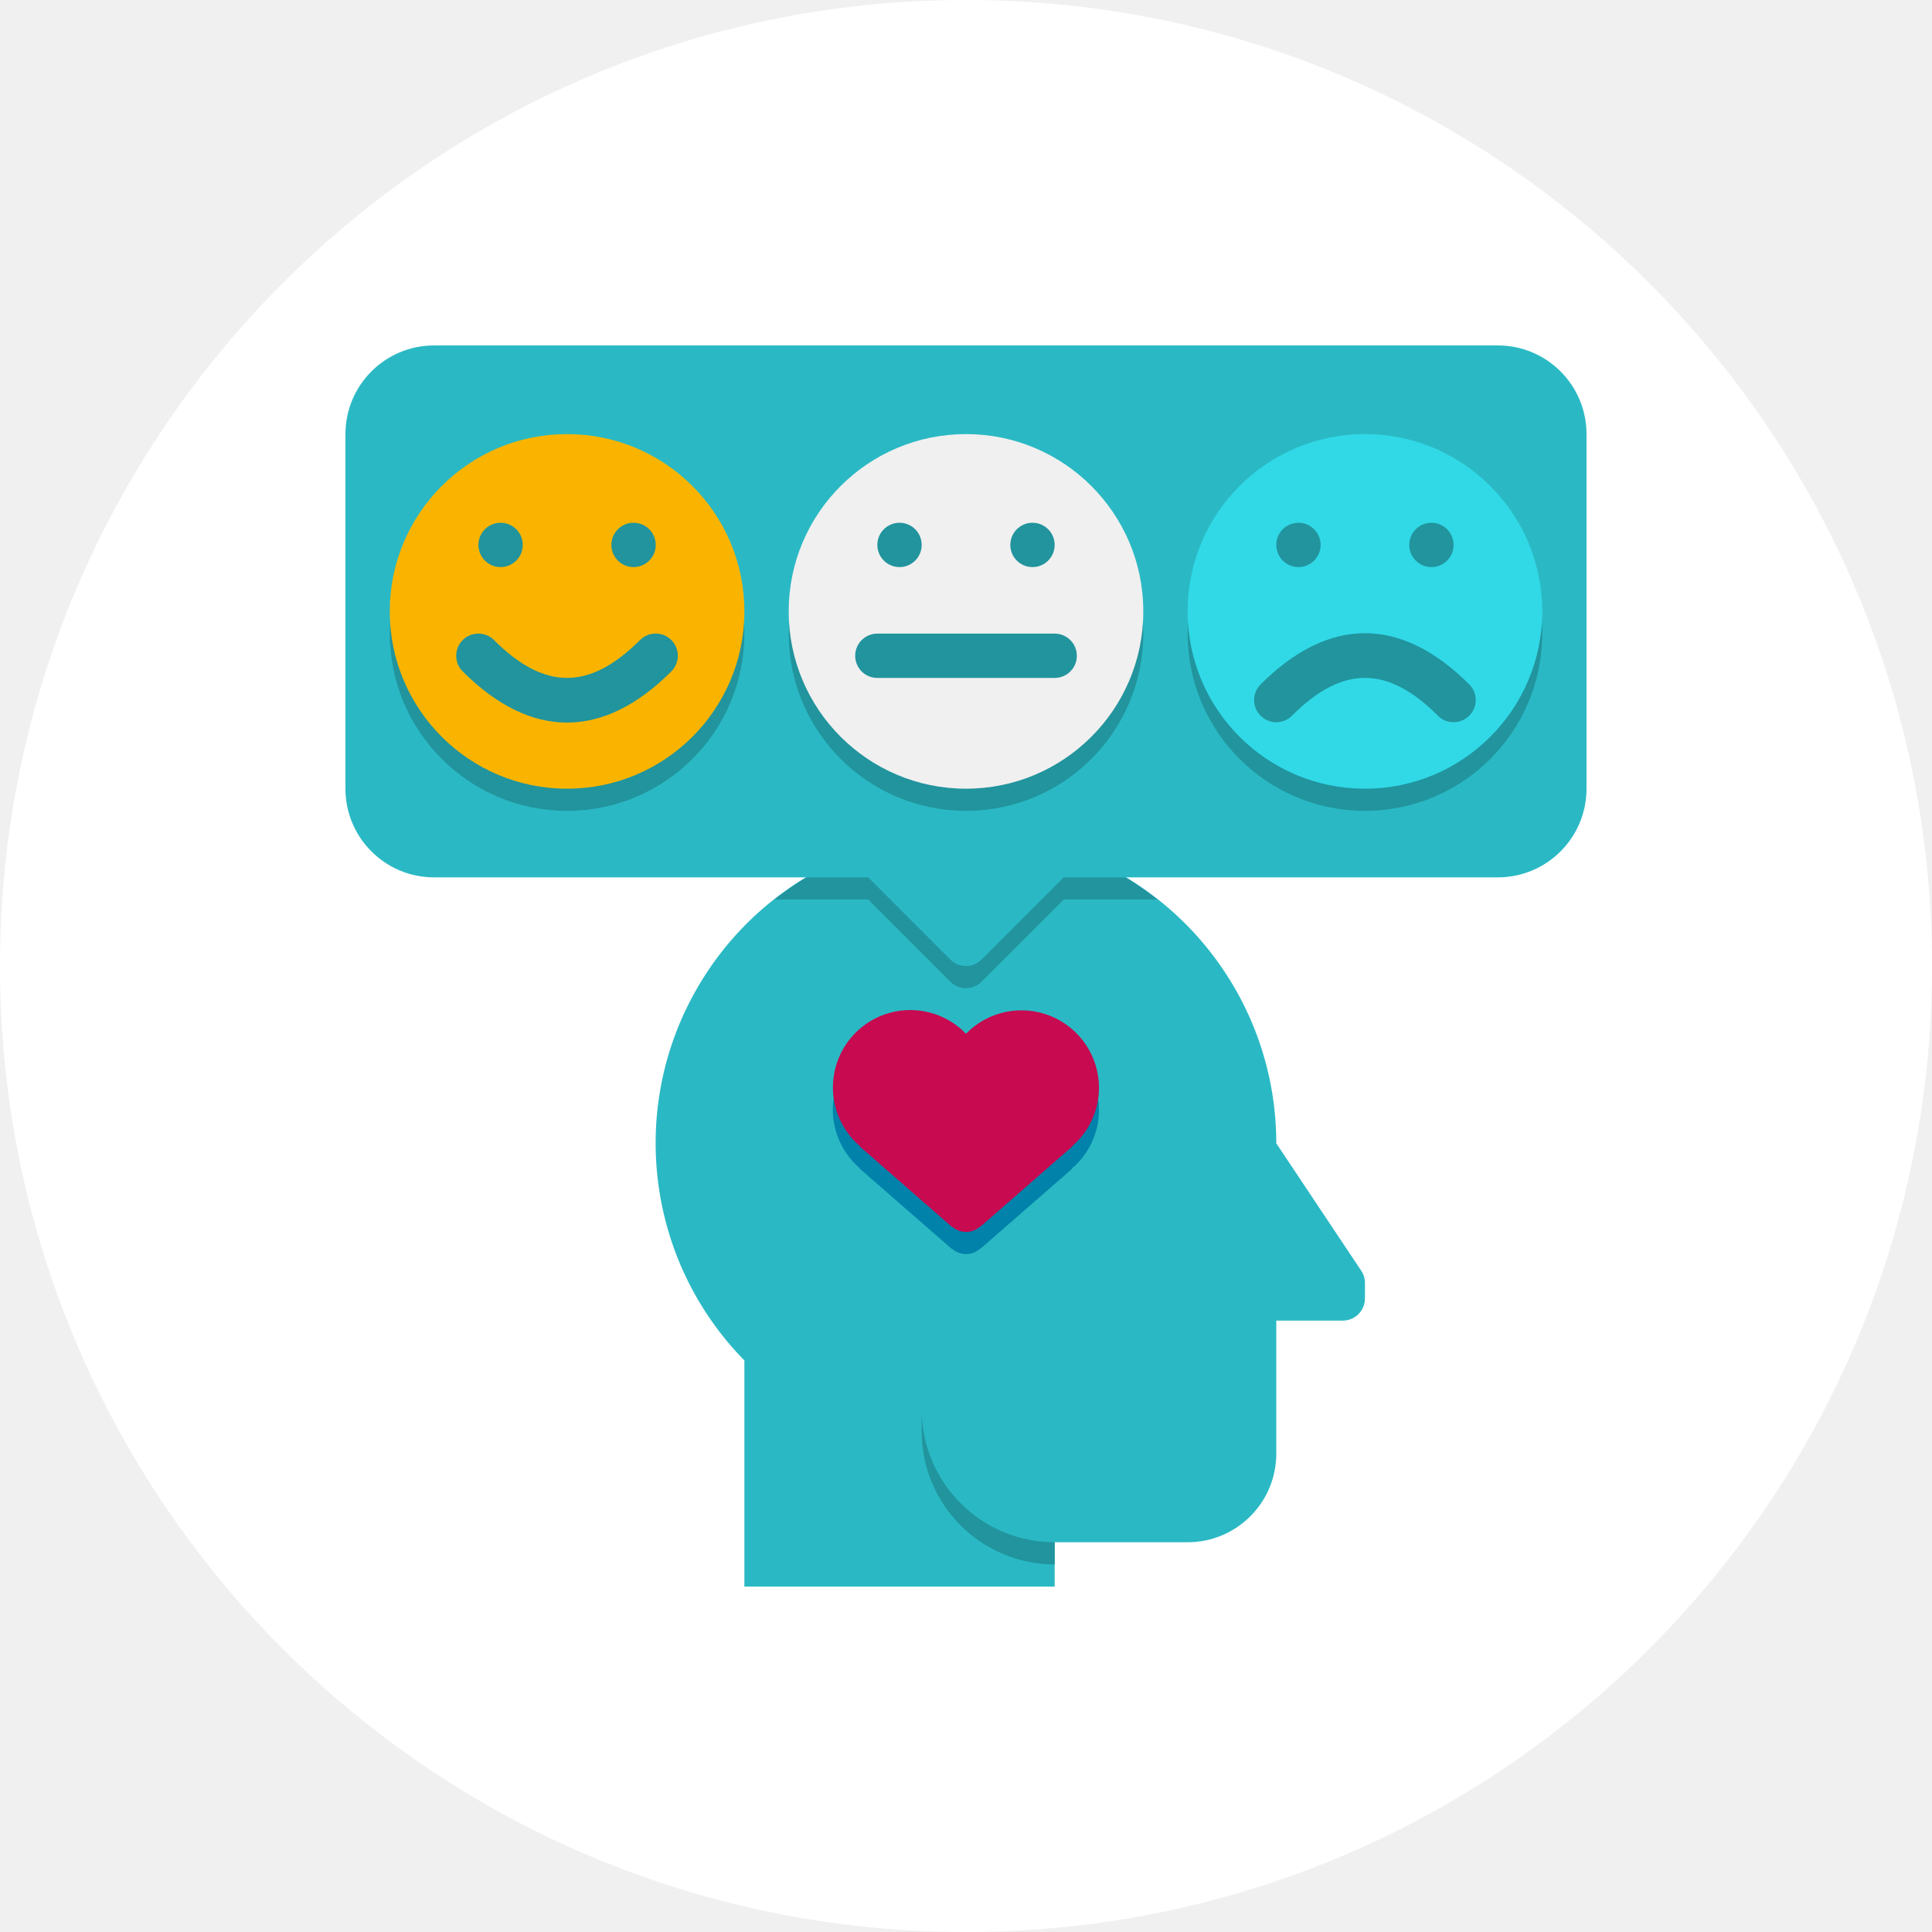
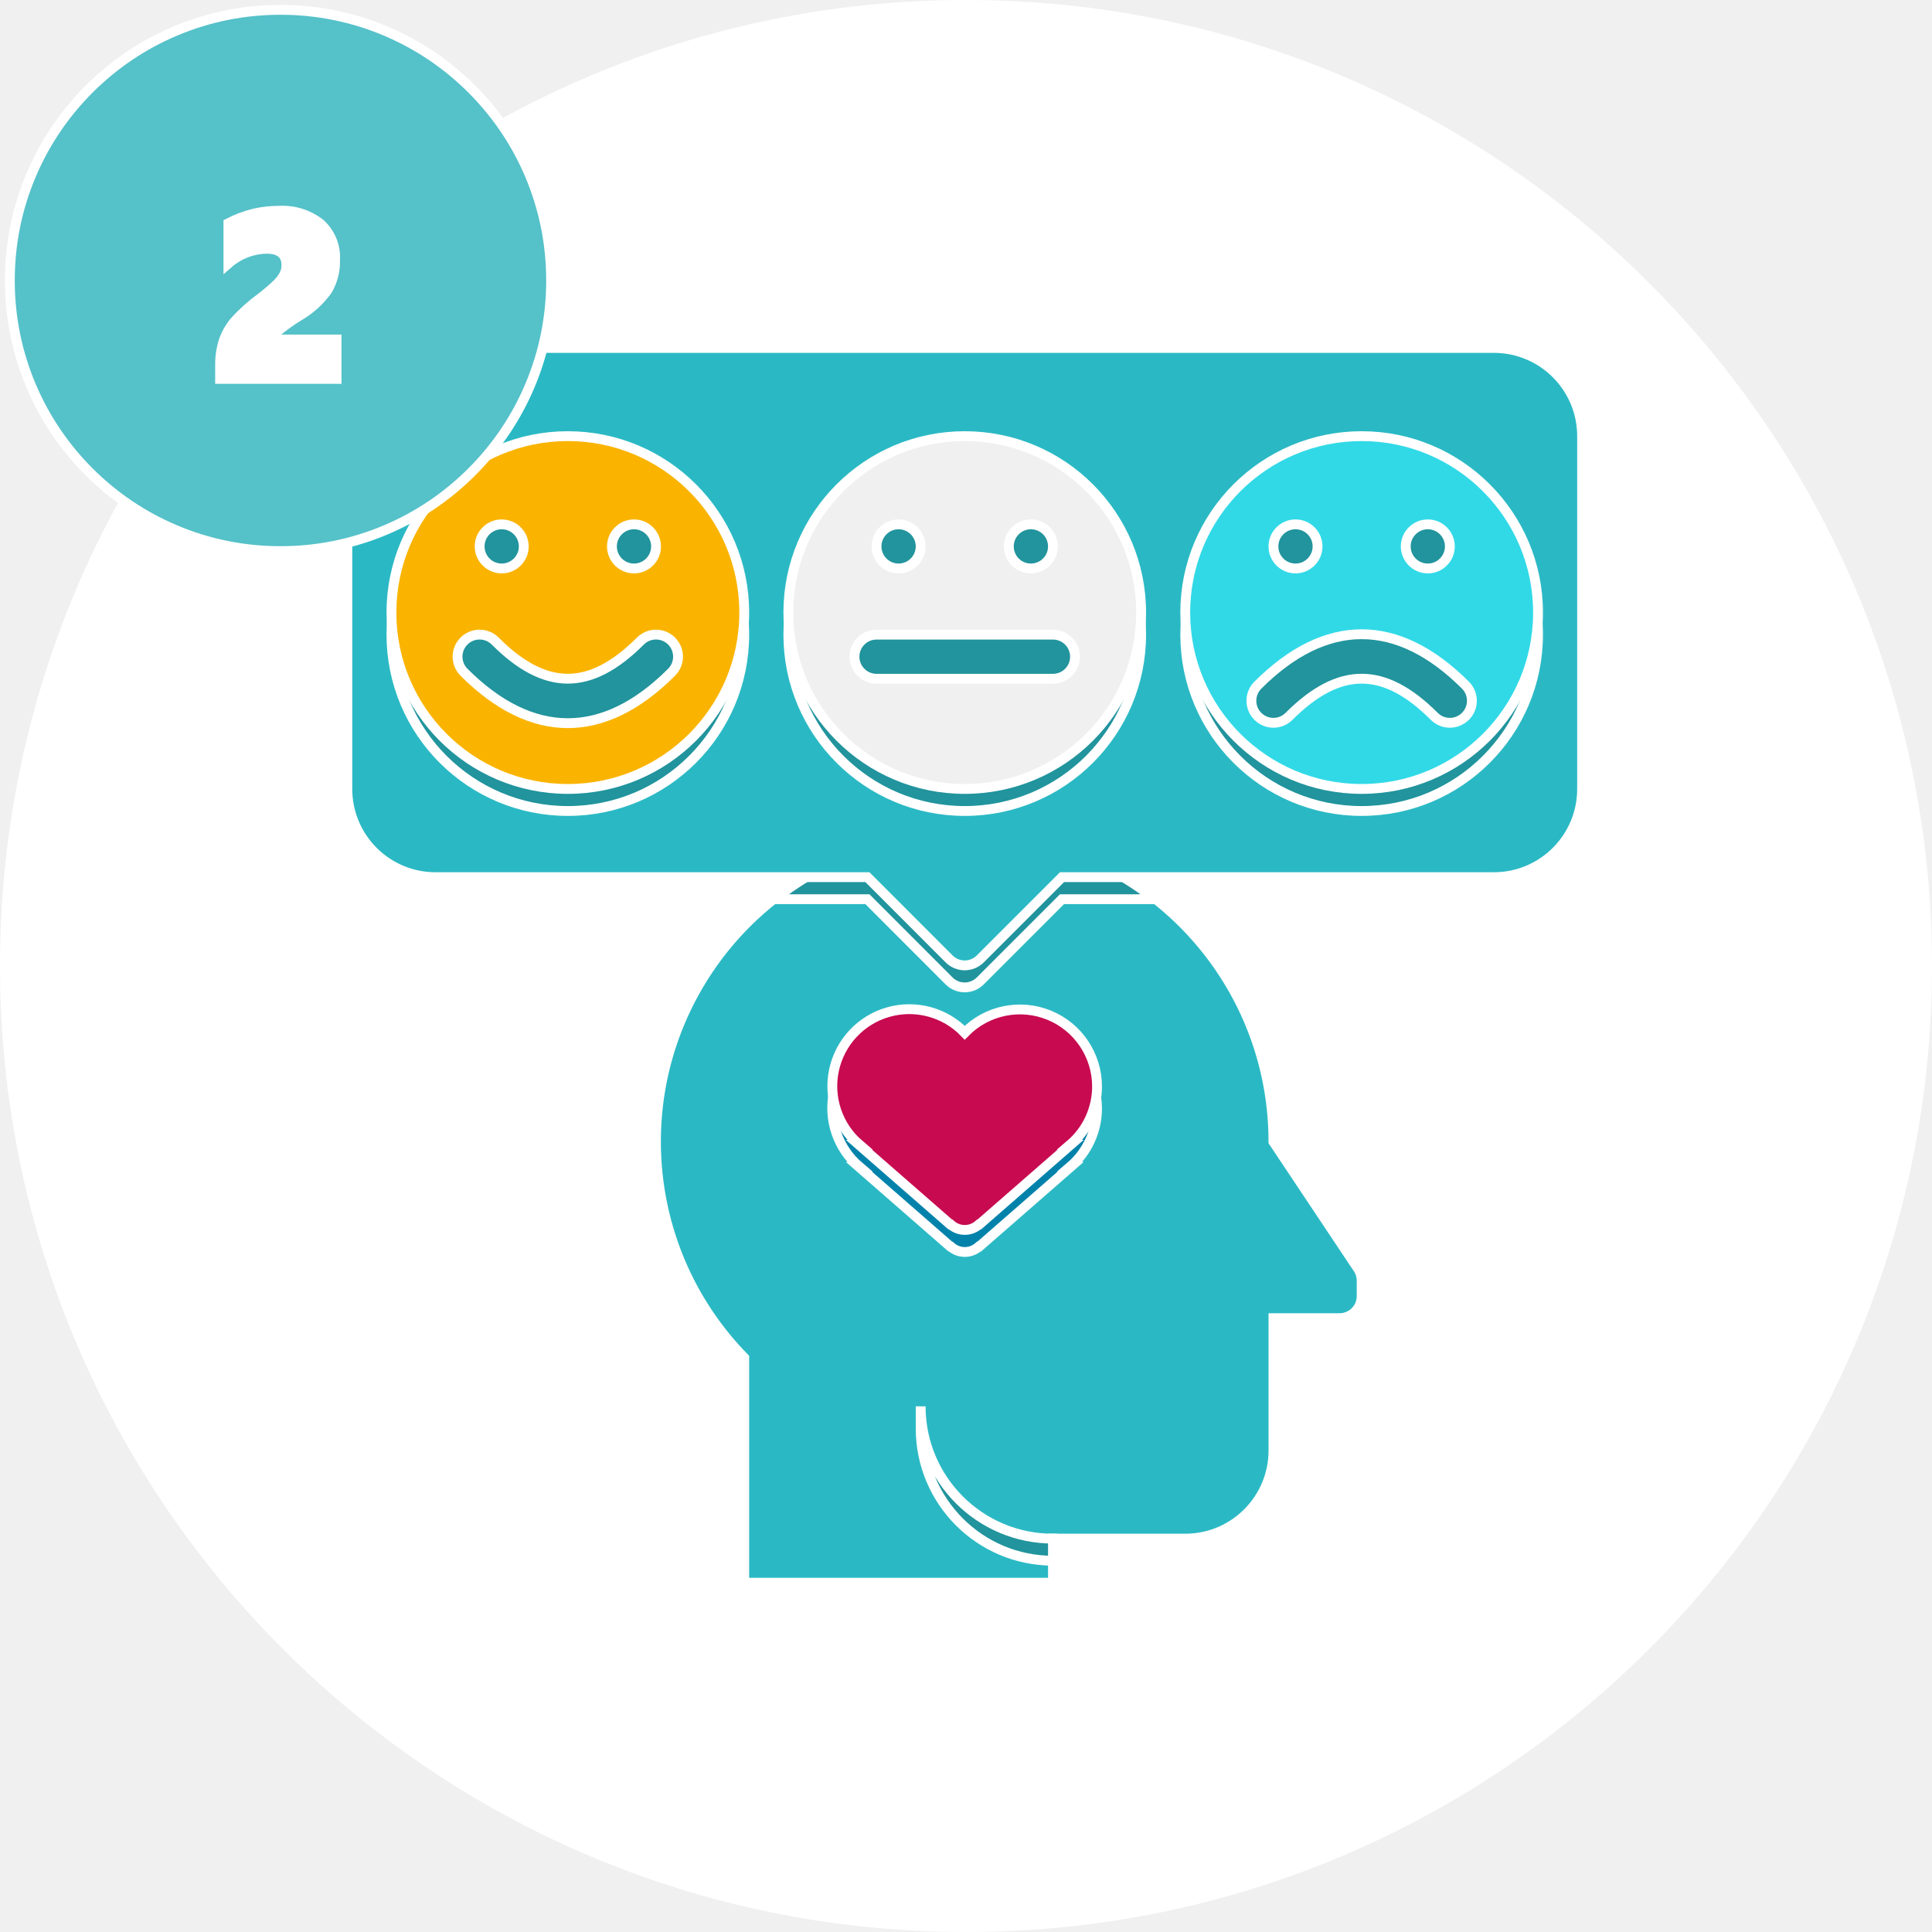
- <svg xmlns="http://www.w3.org/2000/svg" width="195.316" height="195.316" viewBox="0 0 195.316 195.316">
-   <g id="Grupo_61517" data-name="Grupo 61517" transform="translate(-118.277 -4215.964)">
-     <circle id="Elipse_4197" data-name="Elipse 4197" cx="97.658" cy="97.658" r="97.658" transform="translate(118.277 4215.964)" fill="#fff" />
-     <g id="Grupo_60529" data-name="Grupo 60529">
+ <svg xmlns="http://www.w3.org/2000/svg" width="196.316" height="196.316" viewBox="0 0 196.316 196.316">
+   <g id="Grupo_61519" data-name="Grupo 61519" transform="translate(-254.5 -4221.5)">
+     <circle id="Elipse_4197" data-name="Elipse 4197" cx="97.658" cy="97.658" r="97.658" transform="translate(255 4222)" fill="#fff" stroke="#fff" stroke-width="1" />
+     <g id="Grupo_60529" data-name="Grupo 60529" transform="translate(136.595 5.969)">
      <g id="Grupo_60503" data-name="Grupo 60503">
-         <path id="Trazado_109861" data-name="Trazado 109861" d="M255.889,4344.426l-8.586-12.879A31.372,31.372,0,1,0,193.53,4353.5v22.858H224.9v-4.481h13.443a8.963,8.963,0,0,0,8.962-8.962v-13.444h6.722a2.24,2.24,0,0,0,2.24-2.24v-1.562a2.233,2.233,0,0,0-.376-1.243Z" fill="#2ab9c4" />
+         <path id="Trazado_109861" data-name="Trazado 109861" d="M255.889,4344.426l-8.586-12.879A31.372,31.372,0,1,0,193.53,4353.5v22.858H224.9v-4.481h13.443a8.963,8.963,0,0,0,8.962-8.962v-13.444h6.722a2.24,2.24,0,0,0,2.24-2.24v-1.562a2.233,2.233,0,0,0-.376-1.243Z" fill="#2ab9c4" stroke="#fff" stroke-width="1" />
      </g>
      <g id="Grupo_60504" data-name="Grupo 60504">
-         <path id="Trazado_109862" data-name="Trazado 109862" d="M235.28,4306.9a31.181,31.181,0,0,0-38.7,0h9.465l8.3,8.306a2.241,2.241,0,0,0,3.168,0l8.306-8.306Z" fill="#21949d" />
+         <path id="Trazado_109862" data-name="Trazado 109862" d="M235.28,4306.9a31.181,31.181,0,0,0-38.7,0h9.465l8.3,8.306a2.241,2.241,0,0,0,3.168,0l8.306-8.306Z" fill="#21949d" stroke="#fff" stroke-width="1" />
      </g>
      <g id="Grupo_60506" data-name="Grupo 60506">
        <g id="Grupo_60505" data-name="Grupo 60505">
-           <path id="Trazado_109863" data-name="Trazado 109863" d="M229.379,4328.186a7.834,7.834,0,0,0-13.444-5.476,7.823,7.823,0,1,0-10.7,11.387h-.051l9.282,8.1h.043a2.13,2.13,0,0,0,2.859,0h.042l9.283-8.1h-.051A7.792,7.792,0,0,0,229.379,4328.186Z" fill="#0082aa" />
+           <path id="Trazado_109863" data-name="Trazado 109863" d="M229.379,4328.186a7.834,7.834,0,0,0-13.444-5.476,7.823,7.823,0,1,0-10.7,11.387h-.051l9.282,8.1h.043a2.13,2.13,0,0,0,2.859,0h.042l9.283-8.1h-.051A7.792,7.792,0,0,0,229.379,4328.186Z" fill="#0082aa" stroke="#fff" stroke-width="1" />
        </g>
      </g>
      <g id="Grupo_60507" data-name="Grupo 60507">
-         <path id="Trazado_109864" data-name="Trazado 109864" d="M224.9,4371.877a13.442,13.442,0,0,1-13.444-13.443v2.24a13.443,13.443,0,0,0,13.444,13.444Z" fill="#21949d" />
+         <path id="Trazado_109864" data-name="Trazado 109864" d="M224.9,4371.877a13.442,13.442,0,0,1-13.444-13.443v2.24a13.443,13.443,0,0,0,13.444,13.444Z" fill="#21949d" stroke="#fff" stroke-width="1" />
      </g>
      <g id="Grupo_60509" data-name="Grupo 60509">
        <g id="Grupo_60508" data-name="Grupo 60508">
-           <path id="Trazado_109865" data-name="Trazado 109865" d="M229.379,4325.946a7.834,7.834,0,0,0-13.444-5.476,7.822,7.822,0,1,0-10.7,11.386h-.051l9.282,8.1h.043a2.13,2.13,0,0,0,2.859,0h.042l9.283-8.1h-.051A7.79,7.79,0,0,0,229.379,4325.946Z" fill="#c80a50" />
+           <path id="Trazado_109865" data-name="Trazado 109865" d="M229.379,4325.946a7.834,7.834,0,0,0-13.444-5.476,7.822,7.822,0,1,0-10.7,11.386h-.051l9.282,8.1h.043a2.13,2.13,0,0,0,2.859,0h.042l9.283-8.1h-.051A7.79,7.79,0,0,0,229.379,4325.946Z" fill="#c80a50" stroke="#fff" stroke-width="1" />
        </g>
      </g>
      <g id="Grupo_60510" data-name="Grupo 60510">
-         <path id="Trazado_109866" data-name="Trazado 109866" d="M269.709,4250.887H162.162a8.963,8.963,0,0,0-8.962,8.962V4295.7a8.963,8.963,0,0,0,8.962,8.962h43.884l8.3,8.306a2.237,2.237,0,0,0,3.168,0l8.306-8.306h43.884a8.963,8.963,0,0,0,8.962-8.962v-35.849A8.963,8.963,0,0,0,269.709,4250.887Z" fill="#2ab9c4" />
+         <path id="Trazado_109866" data-name="Trazado 109866" d="M269.709,4250.887H162.162a8.963,8.963,0,0,0-8.962,8.962V4295.7a8.963,8.963,0,0,0,8.962,8.962h43.884l8.3,8.306a2.237,2.237,0,0,0,3.168,0l8.306-8.306h43.884a8.963,8.963,0,0,0,8.962-8.962v-35.849A8.963,8.963,0,0,0,269.709,4250.887Z" fill="#2ab9c4" stroke="#fff" stroke-width="1" />
      </g>
      <g id="Grupo_60511" data-name="Grupo 60511">
-         <circle id="Elipse_4219" data-name="Elipse 4219" cx="17.924" cy="17.924" r="17.924" transform="translate(238.341 4262.09)" fill="#21949d" />
+         <circle id="Elipse_4219" data-name="Elipse 4219" cx="17.924" cy="17.924" r="17.924" transform="translate(238.341 4262.09)" fill="#21949d" stroke="#fff" stroke-width="1" />
      </g>
      <g id="Grupo_60512" data-name="Grupo 60512">
-         <circle id="Elipse_4220" data-name="Elipse 4220" cx="17.924" cy="17.924" r="17.924" transform="translate(157.681 4262.09)" fill="#21949d" />
+         <circle id="Elipse_4220" data-name="Elipse 4220" cx="17.924" cy="17.924" r="17.924" transform="translate(157.681 4262.09)" fill="#21949d" stroke="#fff" stroke-width="1" />
      </g>
      <g id="Grupo_60513" data-name="Grupo 60513">
-         <circle id="Elipse_4221" data-name="Elipse 4221" cx="17.924" cy="17.924" r="17.924" transform="translate(198.011 4262.09)" fill="#21949d" />
+         <circle id="Elipse_4221" data-name="Elipse 4221" cx="17.924" cy="17.924" r="17.924" transform="translate(198.011 4262.09)" fill="#21949d" stroke="#fff" stroke-width="1" />
      </g>
      <g id="Grupo_60518" data-name="Grupo 60518">
        <g id="Grupo_60514" data-name="Grupo 60514">
-           <circle id="Elipse_4222" data-name="Elipse 4222" cx="17.924" cy="17.924" r="17.924" transform="translate(238.341 4259.849)" fill="#31d9e7" />
+           <circle id="Elipse_4222" data-name="Elipse 4222" cx="17.924" cy="17.924" r="17.924" transform="translate(238.341 4259.849)" fill="#31d9e7" stroke="#fff" stroke-width="1" />
        </g>
        <g id="Grupo_60515" data-name="Grupo 60515">
-           <circle id="Elipse_4223" data-name="Elipse 4223" cx="2.241" cy="2.241" r="2.241" transform="translate(247.303 4268.812)" fill="#21949d" />
+           <circle id="Elipse_4223" data-name="Elipse 4223" cx="2.241" cy="2.241" r="2.241" transform="translate(247.303 4268.812)" fill="#21949d" stroke="#fff" stroke-width="1" />
        </g>
        <g id="Grupo_60516" data-name="Grupo 60516">
-           <circle id="Elipse_4224" data-name="Elipse 4224" cx="2.241" cy="2.241" r="2.241" transform="translate(260.747 4268.812)" fill="#21949d" />
+           <circle id="Elipse_4224" data-name="Elipse 4224" cx="2.241" cy="2.241" r="2.241" transform="translate(260.747 4268.812)" fill="#21949d" stroke="#fff" stroke-width="1" />
        </g>
        <g id="Grupo_60517" data-name="Grupo 60517">
-           <path id="Trazado_109867" data-name="Trazado 109867" d="M265.228,4288.976a2.231,2.231,0,0,1-1.584-.656c-5.1-5.1-9.655-5.1-14.757,0a2.24,2.24,0,0,1-3.168-3.168c6.9-6.9,14.192-6.9,21.093,0a2.24,2.24,0,0,1-1.584,3.824Z" fill="#21949d" />
+           <path id="Trazado_109867" data-name="Trazado 109867" d="M265.228,4288.976a2.231,2.231,0,0,1-1.584-.656c-5.1-5.1-9.655-5.1-14.757,0a2.24,2.24,0,0,1-3.168-3.168c6.9-6.9,14.192-6.9,21.093,0a2.24,2.24,0,0,1-1.584,3.824Z" fill="#21949d" stroke="#fff" stroke-width="1" />
        </g>
      </g>
      <g id="Grupo_60523" data-name="Grupo 60523">
        <g id="Grupo_60519" data-name="Grupo 60519">
-           <circle id="Elipse_4225" data-name="Elipse 4225" cx="17.924" cy="17.924" r="17.924" transform="translate(157.681 4259.849)" fill="#fab400" />
+           <circle id="Elipse_4225" data-name="Elipse 4225" cx="17.924" cy="17.924" r="17.924" transform="translate(157.681 4259.849)" fill="#fab400" stroke="#fff" stroke-width="1" />
        </g>
        <g id="Grupo_60520" data-name="Grupo 60520">
-           <circle id="Elipse_4226" data-name="Elipse 4226" cx="2.241" cy="2.241" r="2.241" transform="translate(166.643 4268.812)" fill="#21949d" />
+           <circle id="Elipse_4226" data-name="Elipse 4226" cx="2.241" cy="2.241" r="2.241" transform="translate(166.643 4268.812)" fill="#21949d" stroke="#fff" stroke-width="1" />
        </g>
        <g id="Grupo_60521" data-name="Grupo 60521">
-           <circle id="Elipse_4227" data-name="Elipse 4227" cx="2.241" cy="2.241" r="2.241" transform="translate(180.086 4268.812)" fill="#21949d" />
+           <circle id="Elipse_4227" data-name="Elipse 4227" cx="2.241" cy="2.241" r="2.241" transform="translate(180.086 4268.812)" fill="#21949d" stroke="#fff" stroke-width="1" />
        </g>
        <g id="Grupo_60522" data-name="Grupo 60522">
-           <path id="Trazado_109868" data-name="Trazado 109868" d="M175.6,4289.014c-3.549,0-7.1-1.725-10.546-5.175a2.24,2.24,0,0,1,3.168-3.168c5.1,5.1,9.655,5.1,14.756,0a2.24,2.24,0,0,1,3.169,3.168C182.7,4287.289,179.154,4289.014,175.6,4289.014Z" fill="#21949d" />
+           <path id="Trazado_109868" data-name="Trazado 109868" d="M175.6,4289.014c-3.549,0-7.1-1.725-10.546-5.175a2.24,2.24,0,0,1,3.168-3.168c5.1,5.1,9.655,5.1,14.756,0a2.24,2.24,0,0,1,3.169,3.168C182.7,4287.289,179.154,4289.014,175.6,4289.014Z" fill="#21949d" stroke="#fff" stroke-width="1" />
        </g>
      </g>
      <g id="Grupo_60528" data-name="Grupo 60528">
        <g id="Grupo_60524" data-name="Grupo 60524">
-           <circle id="Elipse_4228" data-name="Elipse 4228" cx="17.924" cy="17.924" r="17.924" transform="translate(198.011 4259.849)" fill="#f0f0f0" />
+           <circle id="Elipse_4228" data-name="Elipse 4228" cx="17.924" cy="17.924" r="17.924" transform="translate(198.011 4259.849)" fill="#f0f0f0" stroke="#fff" stroke-width="1" />
        </g>
        <g id="Grupo_60525" data-name="Grupo 60525">
-           <circle id="Elipse_4229" data-name="Elipse 4229" cx="2.241" cy="2.241" r="2.241" transform="translate(206.973 4268.812)" fill="#21949d" />
+           <circle id="Elipse_4229" data-name="Elipse 4229" cx="2.241" cy="2.241" r="2.241" transform="translate(206.973 4268.812)" fill="#21949d" stroke="#fff" stroke-width="1" />
        </g>
        <g id="Grupo_60526" data-name="Grupo 60526">
-           <circle id="Elipse_4230" data-name="Elipse 4230" cx="2.241" cy="2.241" r="2.241" transform="translate(220.416 4268.812)" fill="#21949d" />
+           <circle id="Elipse_4230" data-name="Elipse 4230" cx="2.241" cy="2.241" r="2.241" transform="translate(220.416 4268.812)" fill="#21949d" stroke="#fff" stroke-width="1" />
        </g>
        <g id="Grupo_60527" data-name="Grupo 60527">
-           <path id="Trazado_109869" data-name="Trazado 109869" d="M224.9,4284.5H206.973a2.24,2.24,0,0,1,0-4.481H224.9a2.24,2.24,0,0,1,0,4.481Z" fill="#21949d" />
+           <path id="Trazado_109869" data-name="Trazado 109869" d="M224.9,4284.5H206.973a2.24,2.24,0,0,1,0-4.481H224.9a2.24,2.24,0,0,1,0,4.481Z" fill="#21949d" stroke="#fff" stroke-width="1" />
        </g>
      </g>
    </g>
+     <g id="Grupo_61514" data-name="Grupo 61514" transform="translate(-450 452)">
+       <g id="Trazado_110631" data-name="Trazado 110631" transform="translate(705 3770)" fill="#55c1c9">
+         <path d="M 28 55.5 C 24.287 55.5 20.686 54.773 17.296 53.339 C 14.021 51.954 11.08 49.971 8.555 47.445 C 6.029 44.92 4.046 41.979 2.661 38.704 C 1.227 35.314 0.5 31.713 0.5 28 C 0.5 24.287 1.227 20.686 2.661 17.296 C 4.046 14.021 6.029 11.08 8.555 8.555 C 11.08 6.029 14.021 4.046 17.296 2.661 C 20.686 1.227 24.287 0.5 28 0.5 C 31.713 0.5 35.314 1.227 38.704 2.661 C 41.979 4.046 44.92 6.029 47.445 8.555 C 49.971 11.08 51.954 14.021 53.339 17.296 C 54.773 20.686 55.5 24.287 55.5 28 C 55.5 31.713 54.773 35.314 53.339 38.704 C 51.954 41.979 49.971 44.92 47.445 47.445 C 44.92 49.971 41.979 51.954 38.704 53.339 C 35.314 54.773 31.713 55.5 28 55.5 Z" stroke="none" />
+         <path d="M 28 1 C 24.355 1 20.819 1.714 17.491 3.121 C 14.276 4.481 11.388 6.428 8.908 8.908 C 6.428 11.388 4.481 14.276 3.121 17.491 C 1.714 20.819 1 24.355 1 28 C 1 31.645 1.714 35.181 3.121 38.509 C 4.481 41.724 6.428 44.612 8.908 47.092 C 11.388 49.572 14.276 51.519 17.491 52.879 C 20.819 54.286 24.355 55 28 55 C 31.645 55 35.181 54.286 38.509 52.879 C 41.724 51.519 44.612 49.572 47.092 47.092 C 49.572 44.612 51.519 41.724 52.879 38.509 C 54.286 35.181 55 31.645 55 28 C 55 24.355 54.286 20.819 52.879 17.491 C 51.519 14.276 49.572 11.388 47.092 8.908 C 44.612 6.428 41.724 4.481 38.509 3.121 C 35.181 1.714 31.645 1 28 1 M 28 0 C 43.464 0 56 12.536 56 28 C 56 43.464 43.464 56 28 56 C 12.536 56 0 43.464 0 28 C 0 12.536 12.536 0 28 0 Z" stroke="none" fill="#fff" />
+       </g>
+       <path id="Trazado_110628" data-name="Trazado 110628" d="M-.135,26V24.652a7.875,7.875,0,0,1,.352-2.484,6.241,6.241,0,0,1,1.107-1.98,17.06,17.06,0,0,1,2.631-2.379A19.509,19.509,0,0,0,5.73,16.291a3.8,3.8,0,0,0,.656-.9,2.067,2.067,0,0,0,.217-.937q0-1.676-2.016-1.676A6.049,6.049,0,0,0,.709,14.27V10.18A11.753,11.753,0,0,1,3.316,9.2a10.988,10.988,0,0,1,2.49-.281,6.239,6.239,0,0,1,4.242,1.313,4.63,4.63,0,0,1,1.5,3.68,5.736,5.736,0,0,1-.785,3.082,9.3,9.3,0,0,1-2.918,2.637,19.306,19.306,0,0,0-2.162,1.541,1.37,1.37,0,0,0-.545.826H11.7V26Z" transform="translate(727 3782)" fill="#fff" stroke="#fff" stroke-width="1" />
+     </g>
  </g>
</svg>
